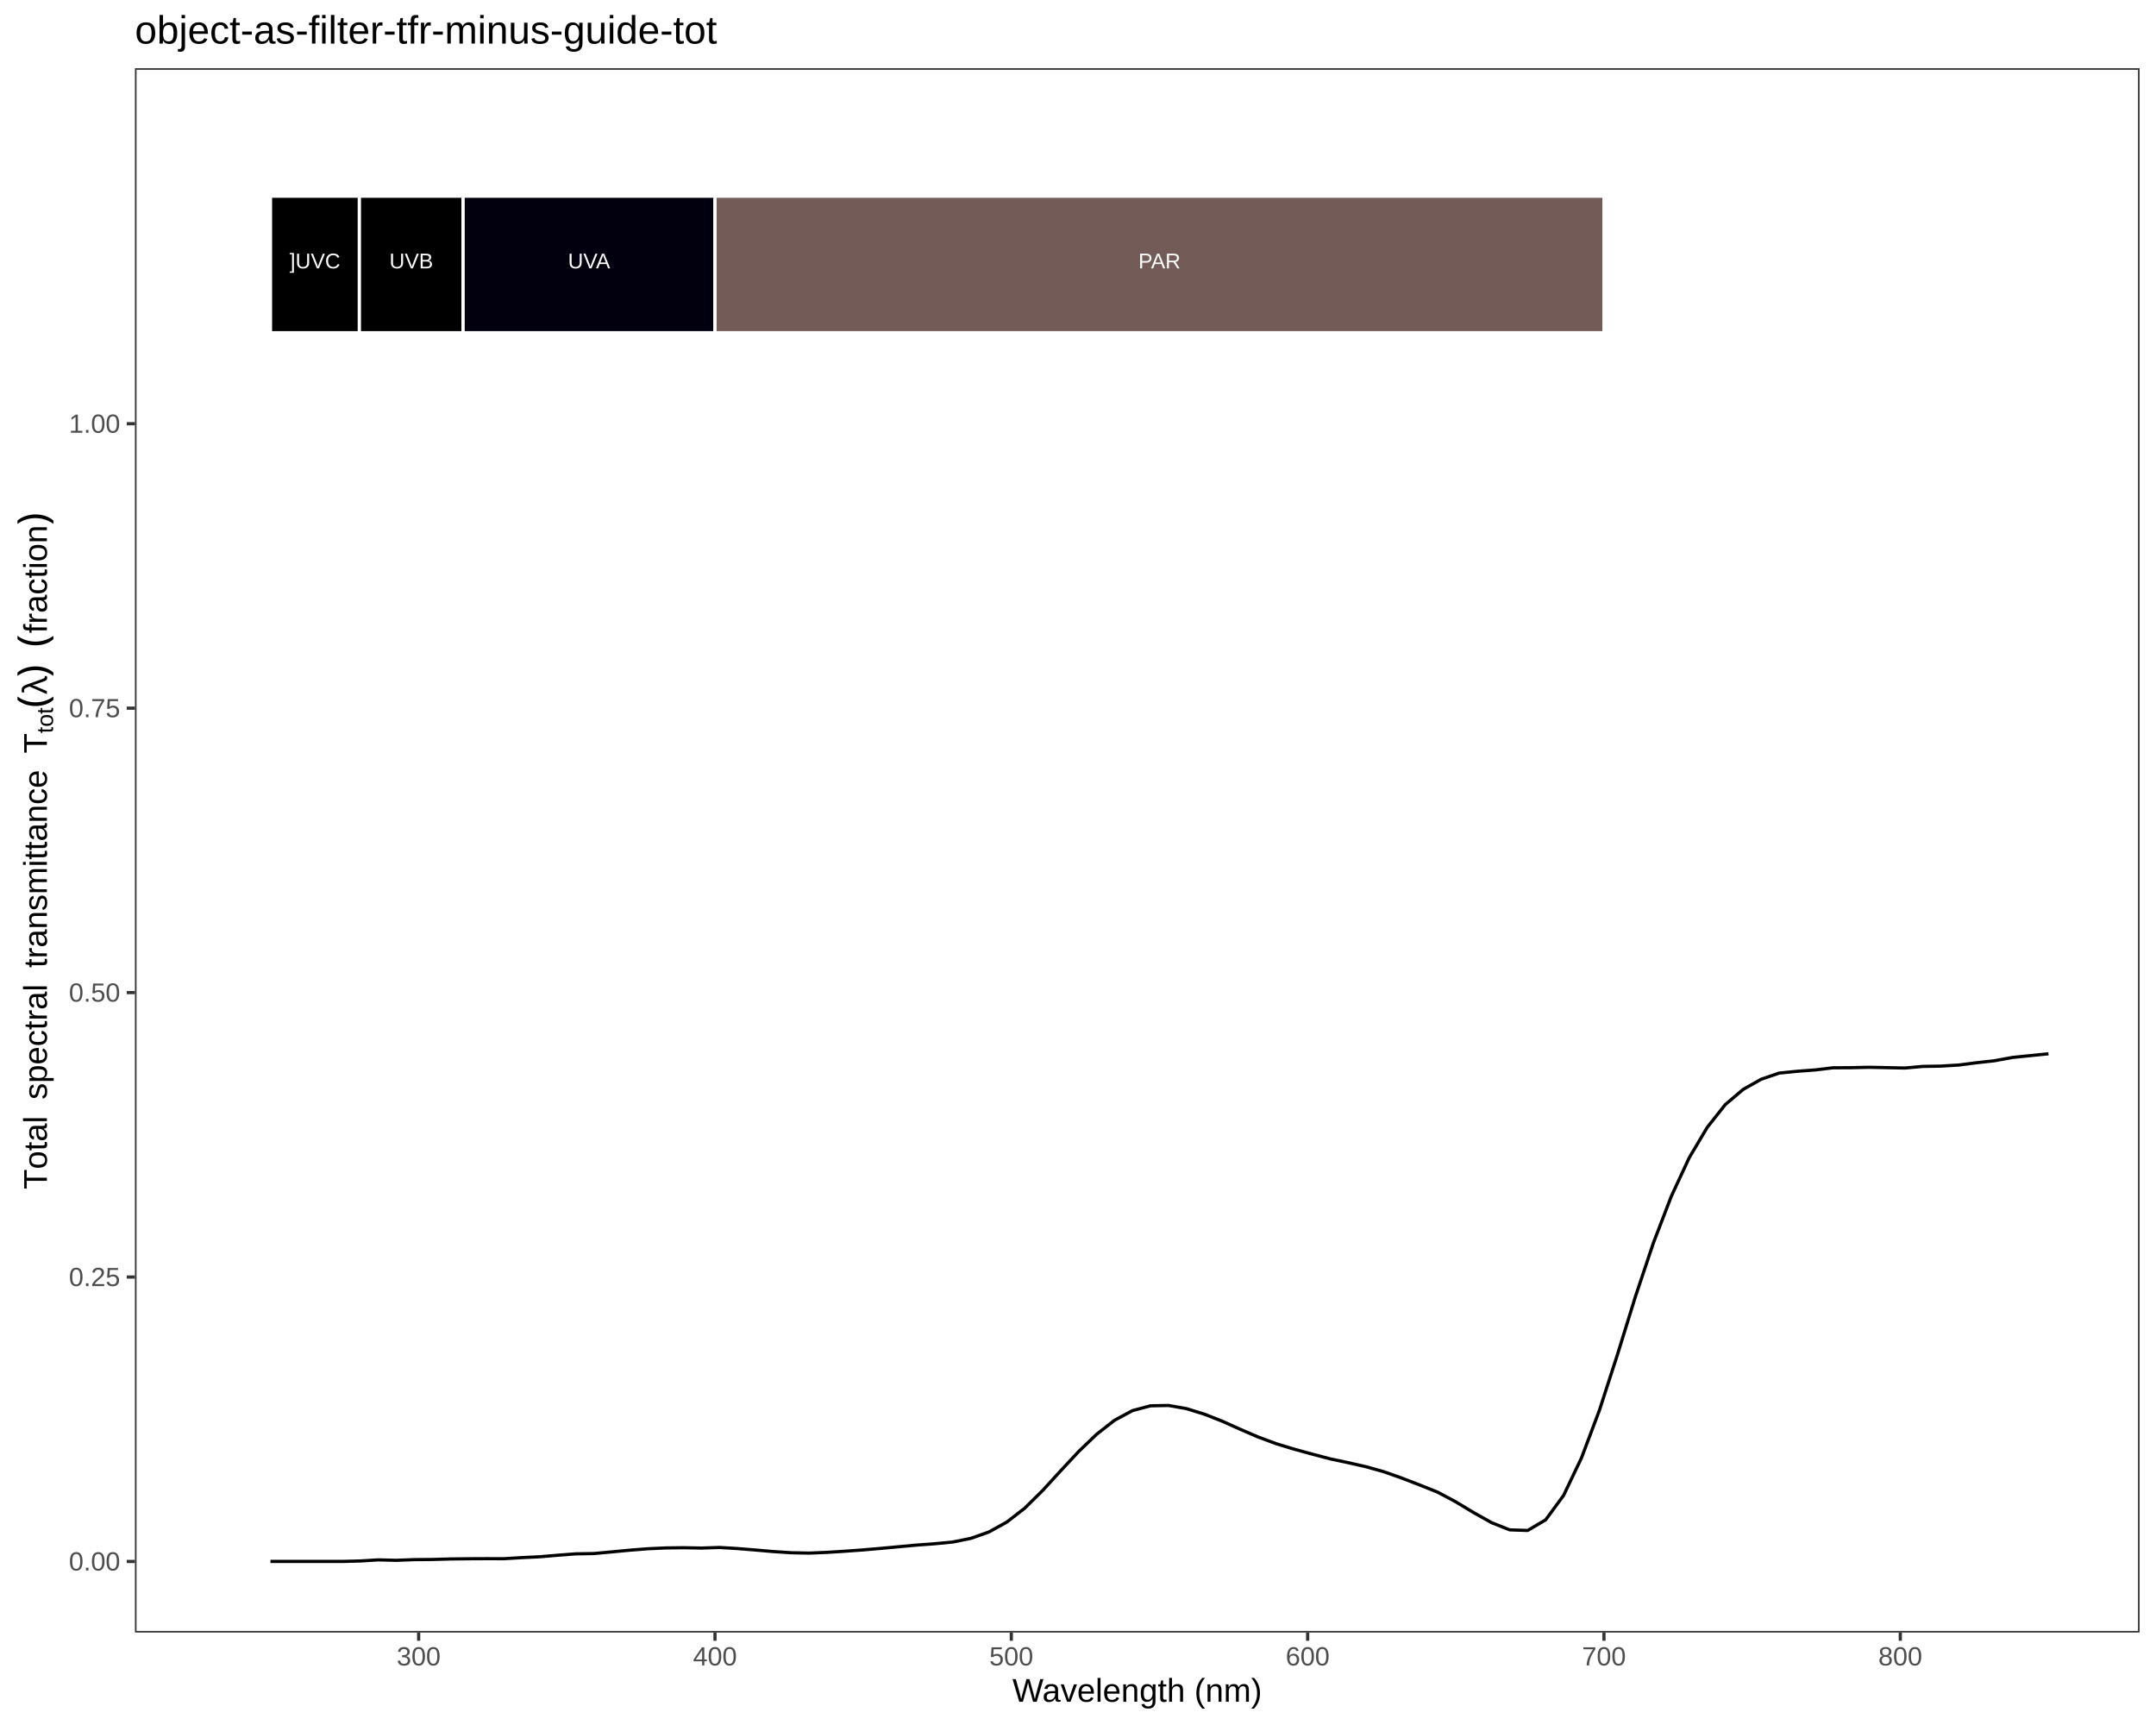
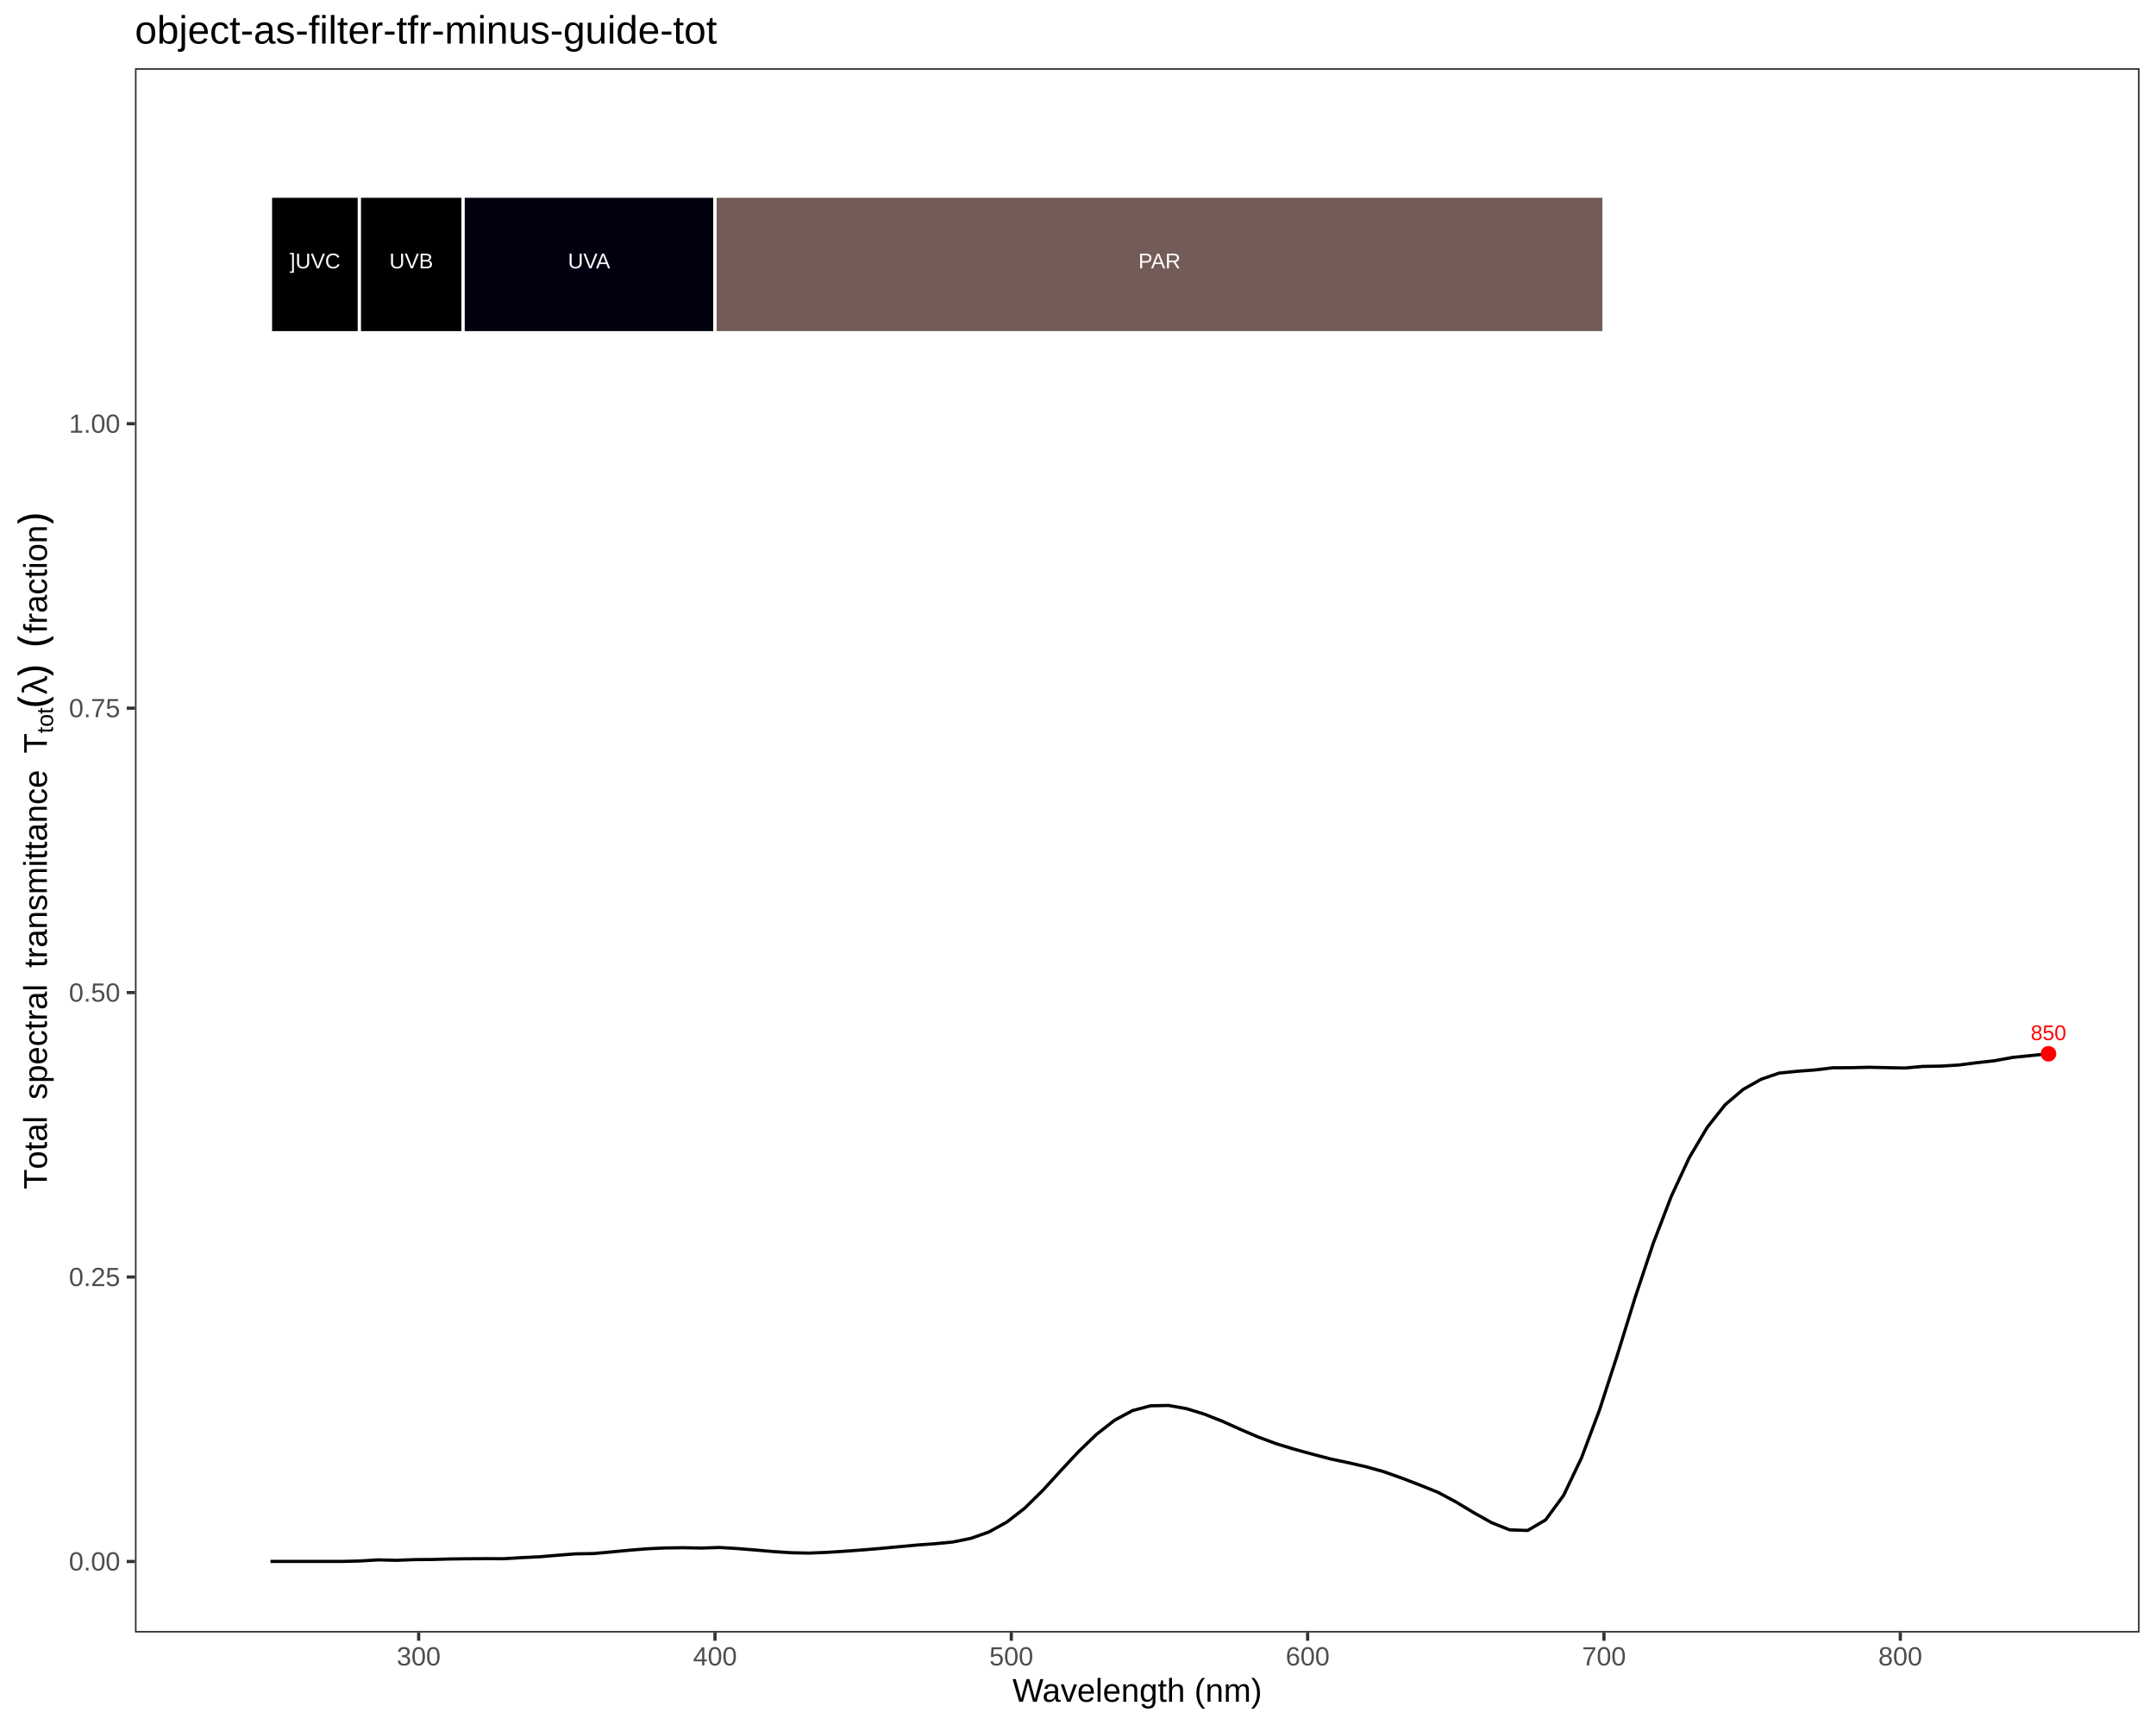
<svg xmlns="http://www.w3.org/2000/svg" viewBox="0 0 720.00 576.00">
  <defs>
    <style type="text/css">
    line, polyline, polygon, path, rect, circle {
      fill: none;
      stroke: #000000;
      stroke-linecap: round;
      stroke-linejoin: round;
      stroke-miterlimit: 10.00;
    }
  </style>
  </defs>
  <rect width="100%" height="100%" style="stroke: none; fill: #FFFFFF;" />
  <rect x="0.00" y="0.00" width="720.00" height="576.00" style="stroke-width: 1.07; stroke: #FFFFFF; fill: #FFFFFF;" />
  <defs>
    <clipPath id="cpNDUuMDZ8NzE0LjUyfDU0NS4xM3wyMi43Nw==">
      <rect x="45.06" y="22.77" width="669.46" height="522.36" />
    </clipPath>
  </defs>
  <rect x="45.06" y="22.77" width="669.46" height="522.36" style="stroke-width: 1.07; stroke: none; fill: #FFFFFF;" clip-path="url(#cpNDUuMDZ8NzE0LjUyfDU0NS4xM3wyMi43Nw==)" />
  <polyline points="90.33,521.38 96.33,521.38 102.33,521.38 108.32,521.38 114.32,521.38 120.32,521.23 126.32,520.86 132.31,521.01 138.31,520.78 144.31,520.73 150.31,520.56 156.30,520.49 162.30,520.46 168.30,520.47 174.30,520.11 180.29,519.82 186.29,519.31 192.29,518.85 198.29,518.75 204.28,518.20 210.28,517.63 216.28,517.15 222.28,516.88 228.28,516.80 234.27,516.92 240.27,516.72 246.27,517.08 252.27,517.57 258.26,518.09 264.26,518.48 270.26,518.60 276.26,518.35 282.25,517.97 288.25,517.53 294.25,517.02 300.25,516.46 306.24,515.91 312.24,515.47 318.24,514.89 324.24,513.67 330.23,511.56 336.23,508.24 342.23,503.58 348.23,497.67 354.22,491.11 360.22,484.68 366.22,478.92 372.22,474.23 378.21,471.01 384.21,469.42 390.21,469.30 396.21,470.36 402.20,472.21 408.20,474.57 414.20,477.27 420.20,479.85 426.19,482.07 432.19,483.90 438.19,485.54 444.19,487.12 450.19,488.40 456.18,489.76 462.18,491.44 468.18,493.57 474.18,495.88 480.17,498.28 486.17,501.49 492.17,505.10 498.17,508.46 504.16,510.84 510.16,511.04 516.16,507.51 522.16,499.34 528.15,486.79 534.15,470.84 540.15,452.32 546.15,432.95 552.14,415.07 558.14,399.45 564.14,386.54 570.14,376.44 576.13,368.87 582.13,363.77 588.13,360.38 594.13,358.32 600.12,357.72 606.12,357.27 612.12,356.55 618.12,356.52 624.11,356.38 630.11,356.50 636.11,356.63 642.11,356.09 648.10,355.99 654.10,355.63 660.10,354.86 666.10,354.19 672.10,353.09 678.09,352.48 684.09,351.87 " style="stroke-width: 1.07; stroke-linecap: butt;" clip-path="url(#cpNDUuMDZ8NzE0LjUyfDU0NS4xM3wyMi43Nw==)" />
+   <g clip-path="url(#cpNDUuMDZ8NzE0LjUyfDU0NS4xM3wyMi43Nw==)">
+     <text x="678.16" y="347.31" style="font-size: 7.11px; fill: #FF0000; font-family: Liberation Sans;" textLength="11.86px" lengthAdjust="spacingAndGlyphs">850</text>
+   </g>
+   <circle cx="684.09" cy="351.87" r="1.95pt" style="stroke-width: 0.71; stroke: none; fill: #FF0000;" clip-path="url(#cpNDUuMDZ8NzE0LjUyfDU0NS4xM3wyMi43Nw==)" />
  <rect x="90.33" y="65.51" width="29.69" height="45.59" style="stroke-width: 1.07; stroke: #FFFFFF; stroke-linecap: square; stroke-linejoin: miter; fill: #000000;" clip-path="url(#cpNDUuMDZ8NzE0LjUyfDU0NS4xM3wyMi43Nw==)" />
  <rect x="120.02" y="65.51" width="34.64" height="45.59" style="stroke-width: 1.07; stroke: #FFFFFF; stroke-linecap: square; stroke-linejoin: miter; fill: #000000;" clip-path="url(#cpNDUuMDZ8NzE0LjUyfDU0NS4xM3wyMi43Nw==)" />
  <rect x="154.66" y="65.51" width="84.12" height="45.59" style="stroke-width: 1.07; stroke: #FFFFFF; stroke-linecap: square; stroke-linejoin: miter; fill: #02000F;" clip-path="url(#cpNDUuMDZ8NzE0LjUyfDU0NS4xM3wyMi43Nw==)" />
  <rect x="238.77" y="65.51" width="296.88" height="45.59" style="stroke-width: 1.07; stroke: #FFFFFF; stroke-linecap: square; stroke-linejoin: miter; fill: #735B57;" clip-path="url(#cpNDUuMDZ8NzE0LjUyfDU0NS4xM3wyMi43Nw==)" />
  <g clip-path="url(#cpNDUuMDZ8NzE0LjUyfDU0NS4xM3wyMi43Nw==)">
    <text x="96.68" y="89.61" style="font-size: 7.11px; fill: #FFFFFF; font-family: Liberation Sans;" textLength="16.98px" lengthAdjust="spacingAndGlyphs">]UVC</text>
  </g>
  <g clip-path="url(#cpNDUuMDZ8NzE0LjUyfDU0NS4xM3wyMi43Nw==)">
    <text x="130.03" y="89.61" style="font-size: 7.11px; fill: #FFFFFF; font-family: Liberation Sans;" textLength="14.61px" lengthAdjust="spacingAndGlyphs">UVB</text>
  </g>
  <g clip-path="url(#cpNDUuMDZ8NzE0LjUyfDU0NS4xM3wyMi43Nw==)">
    <text x="189.67" y="89.61" style="font-size: 7.11px; fill: #FFFFFF; font-family: Liberation Sans;" textLength="14.08px" lengthAdjust="spacingAndGlyphs">UVA</text>
  </g>
  <g clip-path="url(#cpNDUuMDZ8NzE0LjUyfDU0NS4xM3wyMi43Nw==)">
    <text x="380.17" y="89.61" style="font-size: 7.11px; fill: #FFFFFF; font-family: Liberation Sans;" textLength="14.08px" lengthAdjust="spacingAndGlyphs">PAR</text>
  </g>
  <rect x="45.06" y="22.77" width="669.46" height="522.36" style="stroke-width: 1.07; stroke: #333333;" clip-path="url(#cpNDUuMDZ8NzE0LjUyfDU0NS4xM3wyMi43Nw==)" />
  <defs>
    <clipPath id="cpMC4wMHw3MjAuMDB8NTc2LjAwfDAuMDA=">
      <rect x="0.00" y="0.00" width="720.00" height="576.00" />
    </clipPath>
  </defs>
  <g clip-path="url(#cpMC4wMHw3MjAuMDB8NTc2LjAwfDAuMDA=)">
    <text x="23.02" y="524.41" style="font-size: 8.80px; fill: #4D4D4D; font-family: Liberation Sans;" textLength="17.11px" lengthAdjust="spacingAndGlyphs">0.00</text>
  </g>
  <g clip-path="url(#cpMC4wMHw3MjAuMDB8NTc2LjAwfDAuMDA=)">
    <text x="23.02" y="429.44" style="font-size: 8.80px; fill: #4D4D4D; font-family: Liberation Sans;" textLength="17.11px" lengthAdjust="spacingAndGlyphs">0.25</text>
  </g>
  <g clip-path="url(#cpMC4wMHw3MjAuMDB8NTc2LjAwfDAuMDA=)">
    <text x="23.02" y="334.46" style="font-size: 8.80px; fill: #4D4D4D; font-family: Liberation Sans;" textLength="17.11px" lengthAdjust="spacingAndGlyphs">0.50</text>
  </g>
  <g clip-path="url(#cpMC4wMHw3MjAuMDB8NTc2LjAwfDAuMDA=)">
    <text x="23.02" y="239.49" style="font-size: 8.80px; fill: #4D4D4D; font-family: Liberation Sans;" textLength="17.11px" lengthAdjust="spacingAndGlyphs">0.75</text>
  </g>
  <g clip-path="url(#cpMC4wMHw3MjAuMDB8NTc2LjAwfDAuMDA=)">
    <text x="23.02" y="144.51" style="font-size: 8.80px; fill: #4D4D4D; font-family: Liberation Sans;" textLength="17.11px" lengthAdjust="spacingAndGlyphs">1.00</text>
  </g>
  <polyline points="42.32,521.39 45.06,521.39 " style="stroke-width: 1.07; stroke: #333333; stroke-linecap: butt;" clip-path="url(#cpMC4wMHw3MjAuMDB8NTc2LjAwfDAuMDA=)" />
  <polyline points="42.32,426.41 45.06,426.41 " style="stroke-width: 1.07; stroke: #333333; stroke-linecap: butt;" clip-path="url(#cpMC4wMHw3MjAuMDB8NTc2LjAwfDAuMDA=)" />
  <polyline points="42.32,331.44 45.06,331.44 " style="stroke-width: 1.07; stroke: #333333; stroke-linecap: butt;" clip-path="url(#cpMC4wMHw3MjAuMDB8NTc2LjAwfDAuMDA=)" />
  <polyline points="42.32,236.46 45.06,236.46 " style="stroke-width: 1.07; stroke: #333333; stroke-linecap: butt;" clip-path="url(#cpMC4wMHw3MjAuMDB8NTc2LjAwfDAuMDA=)" />
  <polyline points="42.32,141.49 45.06,141.49 " style="stroke-width: 1.07; stroke: #333333; stroke-linecap: butt;" clip-path="url(#cpMC4wMHw3MjAuMDB8NTc2LjAwfDAuMDA=)" />
  <polyline points="139.81,547.87 139.81,545.13 " style="stroke-width: 1.07; stroke: #333333; stroke-linecap: butt;" clip-path="url(#cpMC4wMHw3MjAuMDB8NTc2LjAwfDAuMDA=)" />
  <polyline points="238.77,547.87 238.77,545.13 " style="stroke-width: 1.07; stroke: #333333; stroke-linecap: butt;" clip-path="url(#cpMC4wMHw3MjAuMDB8NTc2LjAwfDAuMDA=)" />
  <polyline points="337.73,547.87 337.73,545.13 " style="stroke-width: 1.07; stroke: #333333; stroke-linecap: butt;" clip-path="url(#cpMC4wMHw3MjAuMDB8NTc2LjAwfDAuMDA=)" />
  <polyline points="436.69,547.87 436.69,545.13 " style="stroke-width: 1.07; stroke: #333333; stroke-linecap: butt;" clip-path="url(#cpMC4wMHw3MjAuMDB8NTc2LjAwfDAuMDA=)" />
  <polyline points="535.65,547.87 535.65,545.13 " style="stroke-width: 1.07; stroke: #333333; stroke-linecap: butt;" clip-path="url(#cpMC4wMHw3MjAuMDB8NTc2LjAwfDAuMDA=)" />
  <polyline points="634.61,547.87 634.61,545.13 " style="stroke-width: 1.07; stroke: #333333; stroke-linecap: butt;" clip-path="url(#cpMC4wMHw3MjAuMDB8NTc2LjAwfDAuMDA=)" />
  <g clip-path="url(#cpMC4wMHw3MjAuMDB8NTc2LjAwfDAuMDA=)">
    <text x="132.48" y="556.11" style="font-size: 8.80px; fill: #4D4D4D; font-family: Liberation Sans;" textLength="14.67px" lengthAdjust="spacingAndGlyphs">300</text>
  </g>
  <g clip-path="url(#cpMC4wMHw3MjAuMDB8NTc2LjAwfDAuMDA=)">
    <text x="231.43" y="556.11" style="font-size: 8.80px; fill: #4D4D4D; font-family: Liberation Sans;" textLength="14.67px" lengthAdjust="spacingAndGlyphs">400</text>
  </g>
  <g clip-path="url(#cpMC4wMHw3MjAuMDB8NTc2LjAwfDAuMDA=)">
    <text x="330.39" y="556.11" style="font-size: 8.80px; fill: #4D4D4D; font-family: Liberation Sans;" textLength="14.67px" lengthAdjust="spacingAndGlyphs">500</text>
  </g>
  <g clip-path="url(#cpMC4wMHw3MjAuMDB8NTc2LjAwfDAuMDA=)">
    <text x="429.35" y="556.11" style="font-size: 8.80px; fill: #4D4D4D; font-family: Liberation Sans;" textLength="14.67px" lengthAdjust="spacingAndGlyphs">600</text>
  </g>
  <g clip-path="url(#cpMC4wMHw3MjAuMDB8NTc2LjAwfDAuMDA=)">
    <text x="528.31" y="556.11" style="font-size: 8.80px; fill: #4D4D4D; font-family: Liberation Sans;" textLength="14.67px" lengthAdjust="spacingAndGlyphs">700</text>
  </g>
  <g clip-path="url(#cpMC4wMHw3MjAuMDB8NTc2LjAwfDAuMDA=)">
    <text x="627.27" y="556.11" style="font-size: 8.80px; fill: #4D4D4D; font-family: Liberation Sans;" textLength="14.67px" lengthAdjust="spacingAndGlyphs">800</text>
  </g>
  <g clip-path="url(#cpMC4wMHw3MjAuMDB8NTc2LjAwfDAuMDA=)">
    <text x="338.10" y="568.24" style="font-size: 11.00px; font-family: Liberation Sans;" textLength="83.38px" lengthAdjust="spacingAndGlyphs">Wavelength (nm)</text>
  </g>
  <g clip-path="url(#cpMC4wMHw3MjAuMDB8NTc2LjAwfDAuMDA=)">
    <text transform="translate(15.65,397.13) rotate(-90)" style="font-size: 11.00px; font-family: Liberation Sans;" textLength="6.72px" lengthAdjust="spacingAndGlyphs">T</text>
  </g>
  <g clip-path="url(#cpMC4wMHw3MjAuMDB8NTc2LjAwfDAuMDA=)">
    <text transform="translate(15.65,390.41) rotate(-90)" style="font-size: 11.00px; font-family: Liberation Sans;" textLength="6.12px" lengthAdjust="spacingAndGlyphs">o</text>
  </g>
  <g clip-path="url(#cpMC4wMHw3MjAuMDB8NTc2LjAwfDAuMDA=)">
    <text transform="translate(15.65,384.29) rotate(-90)" style="font-size: 11.00px; font-family: Liberation Sans;" textLength="3.06px" lengthAdjust="spacingAndGlyphs">t</text>
  </g>
  <g clip-path="url(#cpMC4wMHw3MjAuMDB8NTc2LjAwfDAuMDA=)">
    <text transform="translate(15.65,381.22) rotate(-90)" style="font-size: 11.00px; font-family: Liberation Sans;" textLength="6.12px" lengthAdjust="spacingAndGlyphs">a</text>
  </g>
  <g clip-path="url(#cpMC4wMHw3MjAuMDB8NTc2LjAwfDAuMDA=)">
    <text transform="translate(15.65,375.10) rotate(-90)" style="font-size: 11.00px; font-family: Liberation Sans;" textLength="2.44px" lengthAdjust="spacingAndGlyphs">l</text>
  </g>
  <g clip-path="url(#cpMC4wMHw3MjAuMDB8NTc2LjAwfDAuMDA=)">
    <text transform="translate(15.65,372.66) rotate(-90)" style="font-size: 11.00px; font-family: Symbola;" textLength="2.75px" lengthAdjust="spacingAndGlyphs"> </text>
  </g>
  <g clip-path="url(#cpMC4wMHw3MjAuMDB8NTc2LjAwfDAuMDA=)">
    <text transform="translate(15.65,369.91) rotate(-90)" style="font-size: 11.00px; font-family: Symbola;" textLength="2.75px" lengthAdjust="spacingAndGlyphs"> </text>
  </g>
  <g clip-path="url(#cpMC4wMHw3MjAuMDB8NTc2LjAwfDAuMDA=)">
    <text transform="translate(15.65,367.16) rotate(-90)" style="font-size: 11.00px; font-family: Liberation Sans;" textLength="5.50px" lengthAdjust="spacingAndGlyphs">s</text>
  </g>
  <g clip-path="url(#cpMC4wMHw3MjAuMDB8NTc2LjAwfDAuMDA=)">
    <text transform="translate(15.65,361.66) rotate(-90)" style="font-size: 11.00px; font-family: Liberation Sans;" textLength="6.12px" lengthAdjust="spacingAndGlyphs">p</text>
  </g>
  <g clip-path="url(#cpMC4wMHw3MjAuMDB8NTc2LjAwfDAuMDA=)">
    <text transform="translate(15.65,355.54) rotate(-90)" style="font-size: 11.00px; font-family: Liberation Sans;" textLength="6.12px" lengthAdjust="spacingAndGlyphs">e</text>
  </g>
  <g clip-path="url(#cpMC4wMHw3MjAuMDB8NTc2LjAwfDAuMDA=)">
    <text transform="translate(15.65,349.41) rotate(-90)" style="font-size: 11.00px; font-family: Liberation Sans;" textLength="5.50px" lengthAdjust="spacingAndGlyphs">c</text>
  </g>
  <g clip-path="url(#cpMC4wMHw3MjAuMDB8NTc2LjAwfDAuMDA=)">
    <text transform="translate(15.65,343.91) rotate(-90)" style="font-size: 11.00px; font-family: Liberation Sans;" textLength="3.06px" lengthAdjust="spacingAndGlyphs">t</text>
  </g>
  <g clip-path="url(#cpMC4wMHw3MjAuMDB8NTc2LjAwfDAuMDA=)">
    <text transform="translate(15.65,340.85) rotate(-90)" style="font-size: 11.00px; font-family: Liberation Sans;" textLength="3.66px" lengthAdjust="spacingAndGlyphs">r</text>
  </g>
  <g clip-path="url(#cpMC4wMHw3MjAuMDB8NTc2LjAwfDAuMDA=)">
    <text transform="translate(15.65,337.19) rotate(-90)" style="font-size: 11.00px; font-family: Liberation Sans;" textLength="6.12px" lengthAdjust="spacingAndGlyphs">a</text>
  </g>
  <g clip-path="url(#cpMC4wMHw3MjAuMDB8NTc2LjAwfDAuMDA=)">
    <text transform="translate(15.65,331.07) rotate(-90)" style="font-size: 11.00px; font-family: Liberation Sans;" textLength="2.44px" lengthAdjust="spacingAndGlyphs">l</text>
  </g>
  <g clip-path="url(#cpMC4wMHw3MjAuMDB8NTc2LjAwfDAuMDA=)">
    <text transform="translate(15.65,328.63) rotate(-90)" style="font-size: 11.00px; font-family: Symbola;" textLength="2.75px" lengthAdjust="spacingAndGlyphs"> </text>
  </g>
  <g clip-path="url(#cpMC4wMHw3MjAuMDB8NTc2LjAwfDAuMDA=)">
    <text transform="translate(15.65,325.88) rotate(-90)" style="font-size: 11.00px; font-family: Symbola;" textLength="2.75px" lengthAdjust="spacingAndGlyphs"> </text>
  </g>
  <g clip-path="url(#cpMC4wMHw3MjAuMDB8NTc2LjAwfDAuMDA=)">
    <text transform="translate(15.65,323.13) rotate(-90)" style="font-size: 11.00px; font-family: Liberation Sans;" textLength="3.06px" lengthAdjust="spacingAndGlyphs">t</text>
  </g>
  <g clip-path="url(#cpMC4wMHw3MjAuMDB8NTc2LjAwfDAuMDA=)">
    <text transform="translate(15.65,320.07) rotate(-90)" style="font-size: 11.00px; font-family: Liberation Sans;" textLength="3.66px" lengthAdjust="spacingAndGlyphs">r</text>
  </g>
  <g clip-path="url(#cpMC4wMHw3MjAuMDB8NTc2LjAwfDAuMDA=)">
    <text transform="translate(15.65,316.41) rotate(-90)" style="font-size: 11.00px; font-family: Liberation Sans;" textLength="6.12px" lengthAdjust="spacingAndGlyphs">a</text>
  </g>
  <g clip-path="url(#cpMC4wMHw3MjAuMDB8NTc2LjAwfDAuMDA=)">
    <text transform="translate(15.65,310.29) rotate(-90)" style="font-size: 11.00px; font-family: Liberation Sans;" textLength="6.12px" lengthAdjust="spacingAndGlyphs">n</text>
  </g>
  <g clip-path="url(#cpMC4wMHw3MjAuMDB8NTc2LjAwfDAuMDA=)">
    <text transform="translate(15.65,304.16) rotate(-90)" style="font-size: 11.00px; font-family: Liberation Sans;" textLength="5.50px" lengthAdjust="spacingAndGlyphs">s</text>
  </g>
  <g clip-path="url(#cpMC4wMHw3MjAuMDB8NTc2LjAwfDAuMDA=)">
    <text transform="translate(15.65,298.66) rotate(-90)" style="font-size: 11.00px; font-family: Liberation Sans;" textLength="9.16px" lengthAdjust="spacingAndGlyphs">m</text>
  </g>
  <g clip-path="url(#cpMC4wMHw3MjAuMDB8NTc2LjAwfDAuMDA=)">
    <text transform="translate(15.65,289.51) rotate(-90)" style="font-size: 11.00px; font-family: Liberation Sans;" textLength="2.44px" lengthAdjust="spacingAndGlyphs">i</text>
  </g>
  <g clip-path="url(#cpMC4wMHw3MjAuMDB8NTc2LjAwfDAuMDA=)">
    <text transform="translate(15.65,287.07) rotate(-90)" style="font-size: 11.00px; font-family: Liberation Sans;" textLength="3.06px" lengthAdjust="spacingAndGlyphs">t</text>
  </g>
  <g clip-path="url(#cpMC4wMHw3MjAuMDB8NTc2LjAwfDAuMDA=)">
    <text transform="translate(15.65,284.01) rotate(-90)" style="font-size: 11.00px; font-family: Liberation Sans;" textLength="3.06px" lengthAdjust="spacingAndGlyphs">t</text>
  </g>
  <g clip-path="url(#cpMC4wMHw3MjAuMDB8NTc2LjAwfDAuMDA=)">
    <text transform="translate(15.65,280.94) rotate(-90)" style="font-size: 11.00px; font-family: Liberation Sans;" textLength="6.12px" lengthAdjust="spacingAndGlyphs">a</text>
  </g>
  <g clip-path="url(#cpMC4wMHw3MjAuMDB8NTc2LjAwfDAuMDA=)">
    <text transform="translate(15.65,274.82) rotate(-90)" style="font-size: 11.00px; font-family: Liberation Sans;" textLength="6.12px" lengthAdjust="spacingAndGlyphs">n</text>
  </g>
  <g clip-path="url(#cpMC4wMHw3MjAuMDB8NTc2LjAwfDAuMDA=)">
    <text transform="translate(15.65,268.69) rotate(-90)" style="font-size: 11.00px; font-family: Liberation Sans;" textLength="5.50px" lengthAdjust="spacingAndGlyphs">c</text>
  </g>
  <g clip-path="url(#cpMC4wMHw3MjAuMDB8NTc2LjAwfDAuMDA=)">
    <text transform="translate(15.65,263.19) rotate(-90)" style="font-size: 11.00px; font-family: Liberation Sans;" textLength="6.12px" lengthAdjust="spacingAndGlyphs">e</text>
  </g>
  <g clip-path="url(#cpMC4wMHw3MjAuMDB8NTc2LjAwfDAuMDA=)">
    <text transform="translate(15.65,257.07) rotate(-90)" style="font-size: 11.00px; font-family: Symbola;" textLength="2.75px" lengthAdjust="spacingAndGlyphs"> </text>
  </g>
  <g clip-path="url(#cpMC4wMHw3MjAuMDB8NTc2LjAwfDAuMDA=)">
    <text transform="translate(15.65,254.32) rotate(-90)" style="font-size: 11.00px; font-family: Symbola;" textLength="2.75px" lengthAdjust="spacingAndGlyphs"> </text>
  </g>
  <g clip-path="url(#cpMC4wMHw3MjAuMDB8NTc2LjAwfDAuMDA=)">
    <text transform="translate(15.65,251.57) rotate(-90)" style="font-size: 11.00px; font-family: Liberation Sans;" textLength="6.72px" lengthAdjust="spacingAndGlyphs">T</text>
  </g>
  <g clip-path="url(#cpMC4wMHw3MjAuMDB8NTc2LjAwfDAuMDA=)">
    <text transform="translate(17.69,244.85) rotate(-90)" style="font-size: 7.70px; font-family: Liberation Sans;" textLength="2.14px" lengthAdjust="spacingAndGlyphs">t</text>
  </g>
  <g clip-path="url(#cpMC4wMHw3MjAuMDB8NTc2LjAwfDAuMDA=)">
    <text transform="translate(17.69,242.71) rotate(-90)" style="font-size: 7.70px; font-family: Liberation Sans;" textLength="4.28px" lengthAdjust="spacingAndGlyphs">o</text>
  </g>
  <g clip-path="url(#cpMC4wMHw3MjAuMDB8NTc2LjAwfDAuMDA=)">
    <text transform="translate(17.69,238.43) rotate(-90)" style="font-size: 7.70px; font-family: Liberation Sans;" textLength="2.14px" lengthAdjust="spacingAndGlyphs">t</text>
  </g>
  <g clip-path="url(#cpMC4wMHw3MjAuMDB8NTc2LjAwfDAuMDA=)">
    <text transform="translate(15.65,236.29) rotate(-90)" style="font-size: 13.75px; font-family: Symbola;" textLength="4.58px" lengthAdjust="spacingAndGlyphs">(</text>
  </g>
  <g clip-path="url(#cpMC4wMHw3MjAuMDB8NTc2LjAwfDAuMDA=)">
    <text transform="translate(15.65,231.71) rotate(-90)" style="font-size: 11.00px; font-family: Symbola;" textLength="5.61px" lengthAdjust="spacingAndGlyphs">λ</text>
  </g>
  <g clip-path="url(#cpMC4wMHw3MjAuMDB8NTc2LjAwfDAuMDA=)">
    <text transform="translate(15.65,226.10) rotate(-90)" style="font-size: 13.75px; font-family: Symbola;" textLength="4.58px" lengthAdjust="spacingAndGlyphs">)</text>
  </g>
  <g clip-path="url(#cpMC4wMHw3MjAuMDB8NTc2LjAwfDAuMDA=)">
    <text transform="translate(15.65,221.52) rotate(-90)" style="font-size: 11.00px; font-family: Symbola;" textLength="2.75px" lengthAdjust="spacingAndGlyphs"> </text>
  </g>
  <g clip-path="url(#cpMC4wMHw3MjAuMDB8NTc2LjAwfDAuMDA=)">
    <text transform="translate(15.65,218.77) rotate(-90)" style="font-size: 11.00px; font-family: Symbola;" textLength="2.75px" lengthAdjust="spacingAndGlyphs"> </text>
  </g>
  <g clip-path="url(#cpMC4wMHw3MjAuMDB8NTc2LjAwfDAuMDA=)">
    <text transform="translate(15.65,216.02) rotate(-90)" style="font-size: 13.75px; font-family: Symbola;" textLength="4.58px" lengthAdjust="spacingAndGlyphs">(</text>
  </g>
  <g clip-path="url(#cpMC4wMHw3MjAuMDB8NTc2LjAwfDAuMDA=)">
    <text transform="translate(15.65,211.44) rotate(-90)" style="font-size: 11.00px; font-family: Liberation Sans;" textLength="3.06px" lengthAdjust="spacingAndGlyphs">f</text>
  </g>
  <g clip-path="url(#cpMC4wMHw3MjAuMDB8NTc2LjAwfDAuMDA=)">
    <text transform="translate(15.65,208.38) rotate(-90)" style="font-size: 11.00px; font-family: Liberation Sans;" textLength="3.66px" lengthAdjust="spacingAndGlyphs">r</text>
  </g>
  <g clip-path="url(#cpMC4wMHw3MjAuMDB8NTc2LjAwfDAuMDA=)">
    <text transform="translate(15.65,204.72) rotate(-90)" style="font-size: 11.00px; font-family: Liberation Sans;" textLength="6.12px" lengthAdjust="spacingAndGlyphs">a</text>
  </g>
  <g clip-path="url(#cpMC4wMHw3MjAuMDB8NTc2LjAwfDAuMDA=)">
    <text transform="translate(15.65,198.60) rotate(-90)" style="font-size: 11.00px; font-family: Liberation Sans;" textLength="5.50px" lengthAdjust="spacingAndGlyphs">c</text>
  </g>
  <g clip-path="url(#cpMC4wMHw3MjAuMDB8NTc2LjAwfDAuMDA=)">
    <text transform="translate(15.65,193.10) rotate(-90)" style="font-size: 11.00px; font-family: Liberation Sans;" textLength="3.06px" lengthAdjust="spacingAndGlyphs">t</text>
  </g>
  <g clip-path="url(#cpMC4wMHw3MjAuMDB8NTc2LjAwfDAuMDA=)">
    <text transform="translate(15.65,190.04) rotate(-90)" style="font-size: 11.00px; font-family: Liberation Sans;" textLength="2.44px" lengthAdjust="spacingAndGlyphs">i</text>
  </g>
  <g clip-path="url(#cpMC4wMHw3MjAuMDB8NTc2LjAwfDAuMDA=)">
    <text transform="translate(15.65,187.60) rotate(-90)" style="font-size: 11.00px; font-family: Liberation Sans;" textLength="6.12px" lengthAdjust="spacingAndGlyphs">o</text>
  </g>
  <g clip-path="url(#cpMC4wMHw3MjAuMDB8NTc2LjAwfDAuMDA=)">
    <text transform="translate(15.65,181.47) rotate(-90)" style="font-size: 11.00px; font-family: Liberation Sans;" textLength="6.12px" lengthAdjust="spacingAndGlyphs">n</text>
  </g>
  <g clip-path="url(#cpMC4wMHw3MjAuMDB8NTc2LjAwfDAuMDA=)">
    <text transform="translate(15.65,175.35) rotate(-90)" style="font-size: 13.75px; font-family: Symbola;" textLength="4.58px" lengthAdjust="spacingAndGlyphs">)</text>
  </g>
  <g clip-path="url(#cpMC4wMHw3MjAuMDB8NTc2LjAwfDAuMDA=)">
    <text x="45.06" y="14.56" style="font-size: 13.20px; font-family: Liberation Sans;" textLength="194.11px" lengthAdjust="spacingAndGlyphs">object-as-filter-tfr-minus-guide-tot</text>
  </g>
</svg>
